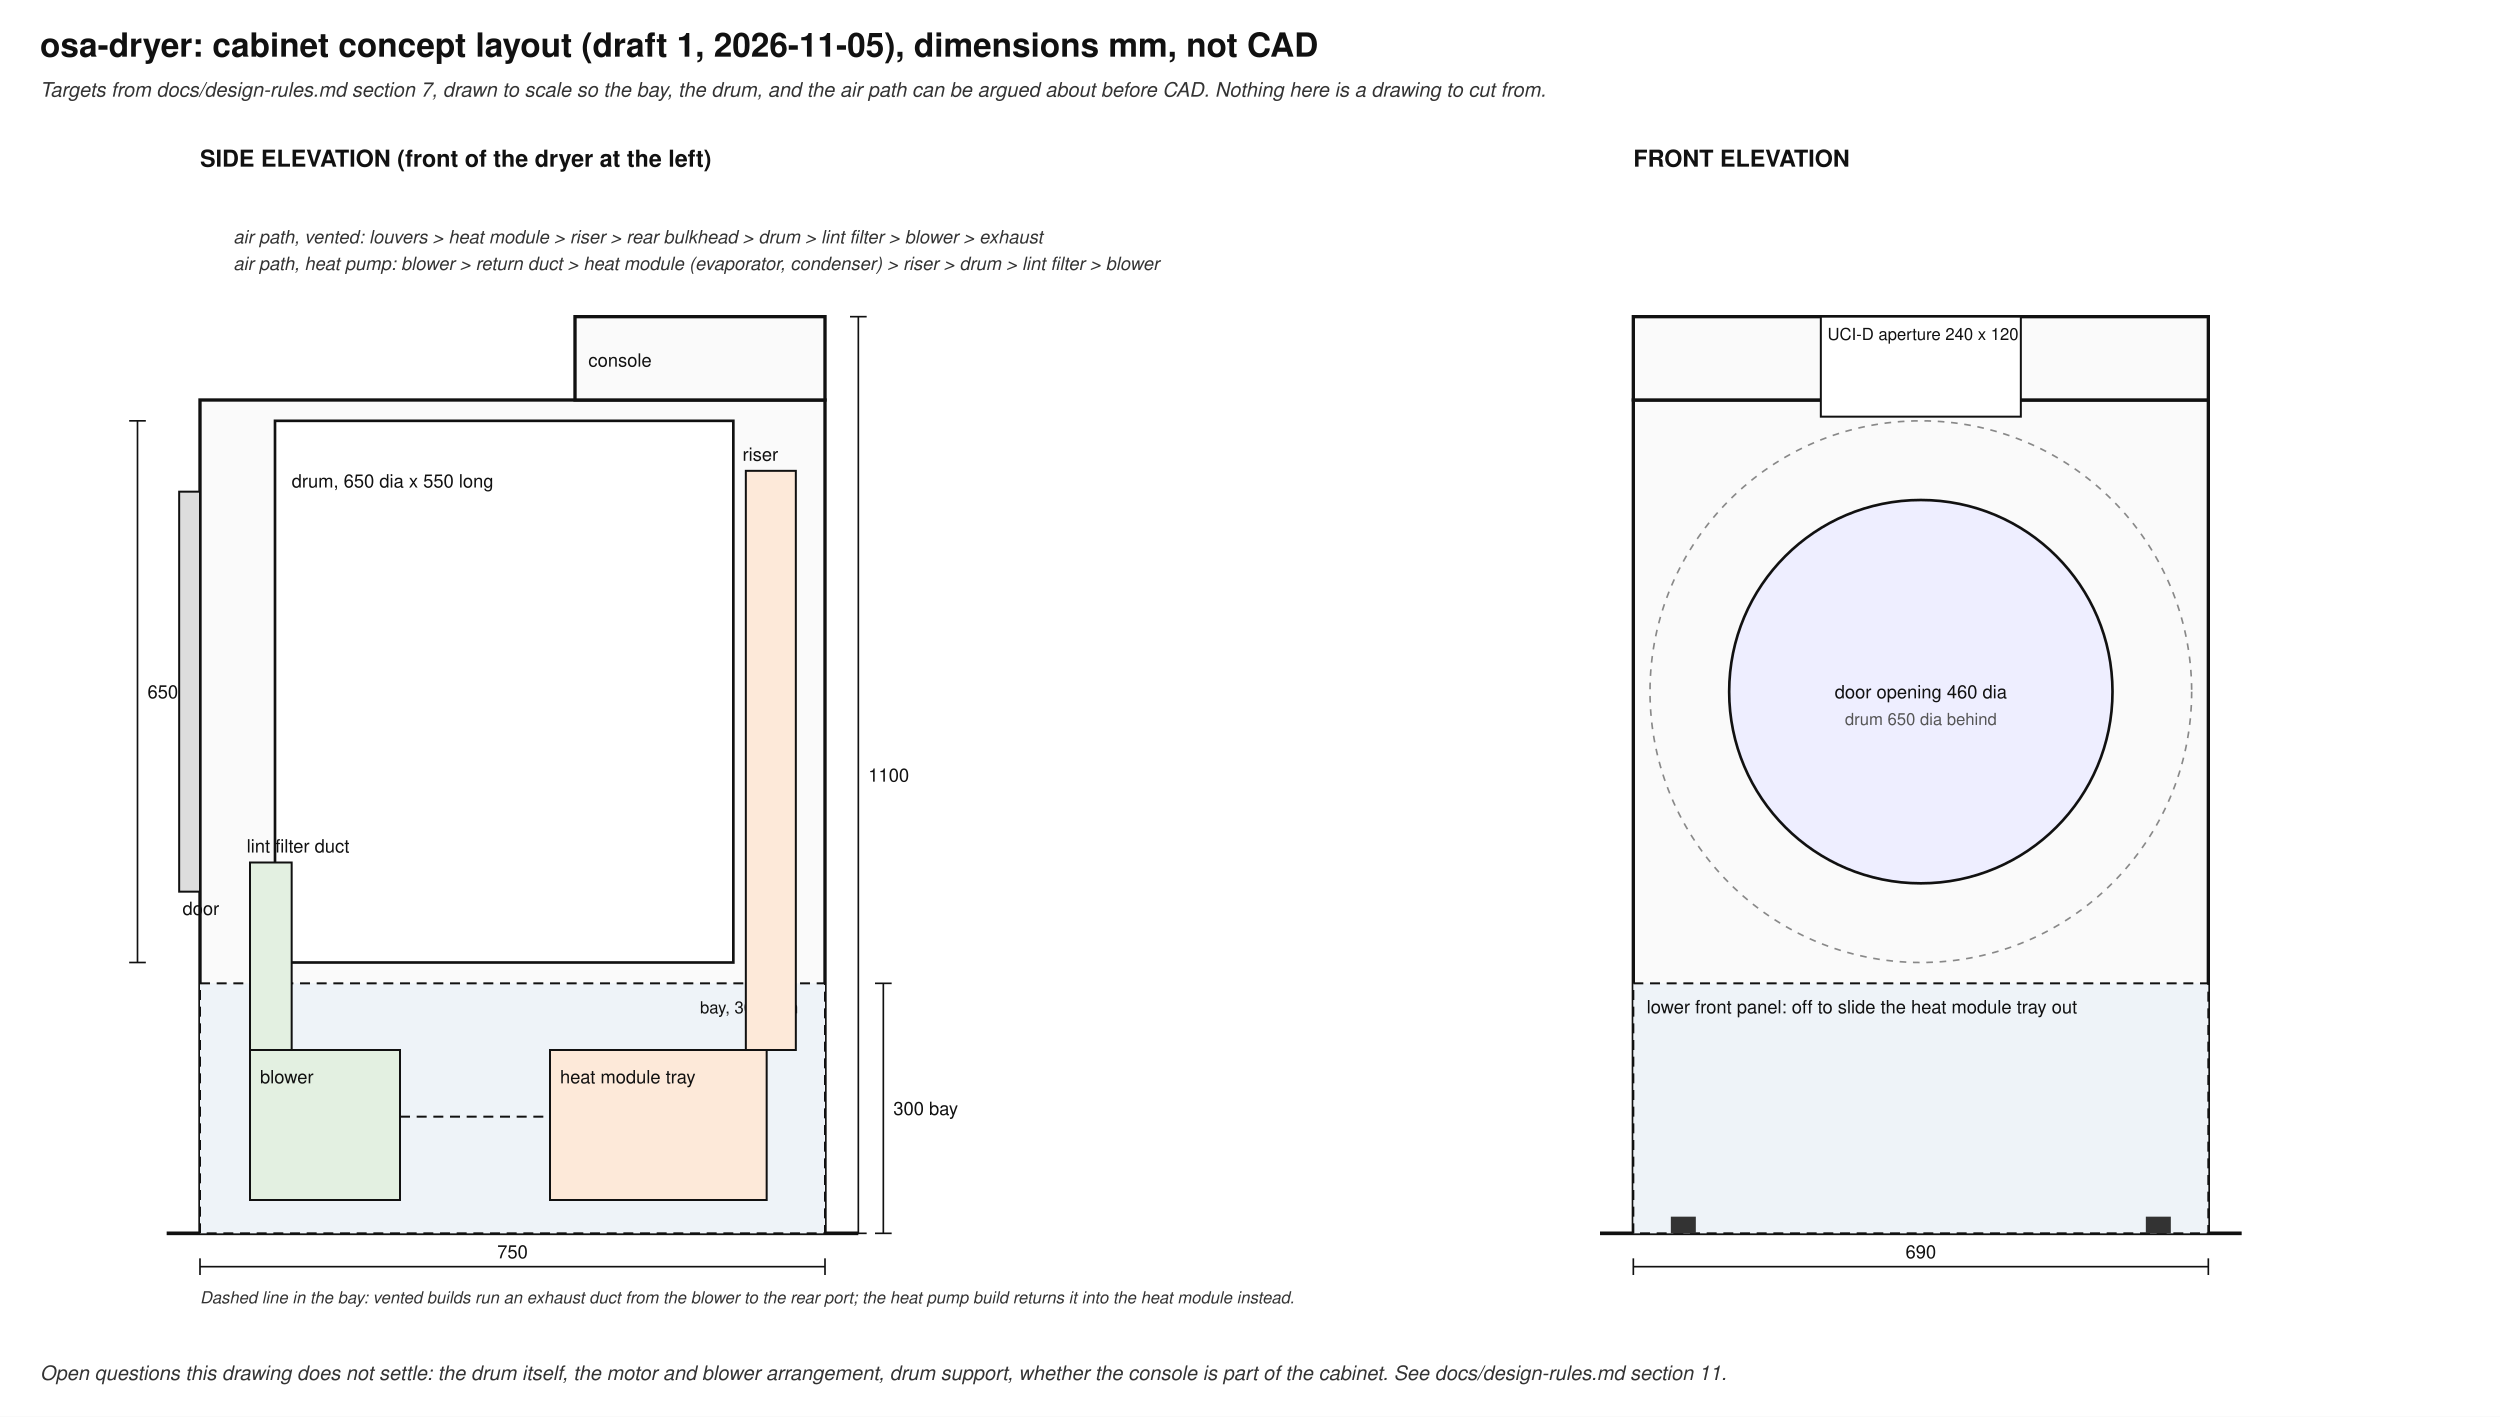
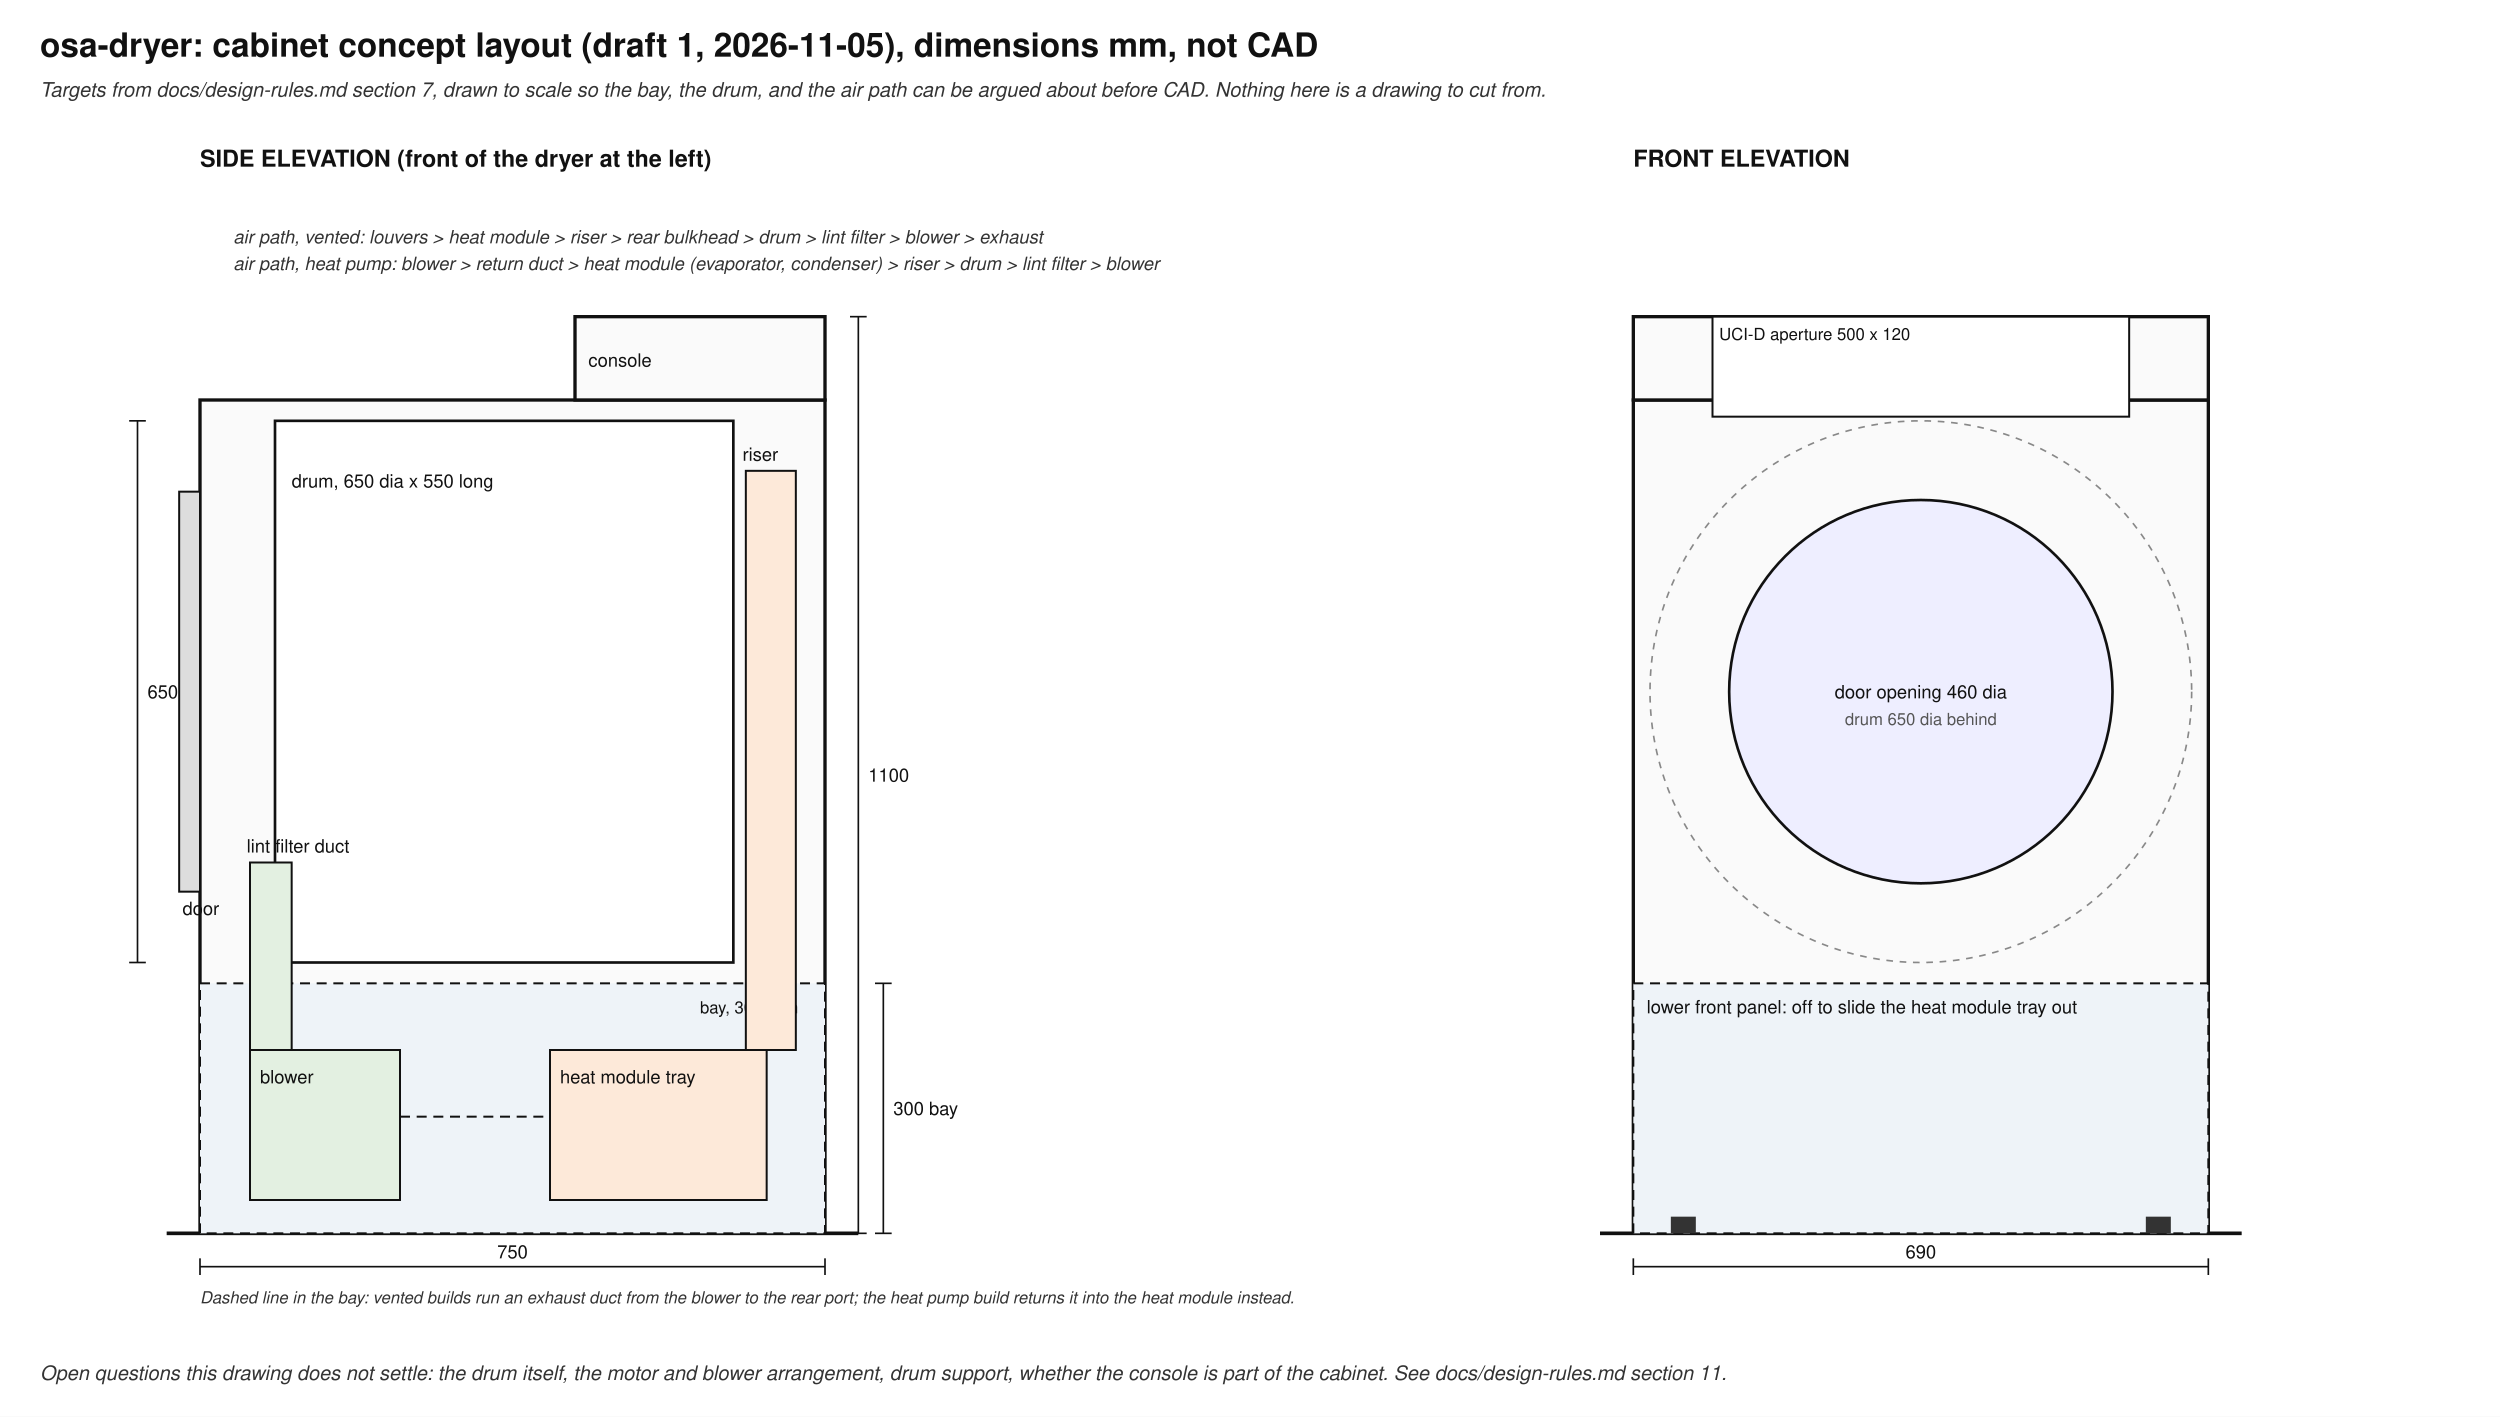
<svg xmlns="http://www.w3.org/2000/svg" width="1500" height="850" viewBox="0 0 1500 850">
  <rect x="0" y="0" width="1500" height="850" fill="#ffffff" />
  <text x="24" y="34" font-family="Helvetica, Arial, sans-serif" font-size="20" text-anchor="start" fill="#111" font-weight="bold">
    <tspan x="24" dy="0">osa-dryer: cabinet concept layout (draft 1, 2026-11-05), dimensions mm, not CAD</tspan>
  </text>
  <text x="24" y="58" font-family="Helvetica, Arial, sans-serif" font-size="12" text-anchor="start" fill="#333" font-style="italic">
    <tspan x="24" dy="0">Targets from docs/design-rules.md section 7, drawn to scale so the bay, the drum, and the air path can be argued about before CAD. Nothing here is a drawing to cut from.</tspan>
  </text>
  <text x="120" y="100" font-family="Helvetica, Arial, sans-serif" font-size="14" text-anchor="start" fill="#111" font-weight="bold">
    <tspan x="120" dy="0">SIDE ELEVATION (front of the dryer at the left)</tspan>
  </text>
  <line x1="100" y1="740" x2="515.0" y2="740" stroke="#111" stroke-width="2.2" />
  <rect x="120.0" y="240.0" width="375.0" height="500.0" fill="#fafafa" stroke="#111" stroke-width="2" />
  <rect x="345.0" y="190.0" width="150.0" height="50.0" fill="#fafafa" stroke="#111" stroke-width="2" />
  <text x="353.0" y="220.0" font-family="Helvetica, Arial, sans-serif" font-size="11" text-anchor="start" fill="#111">
    <tspan x="353.0" dy="0">console</tspan>
  </text>
  <rect x="120.0" y="590.0" width="375.0" height="150.0" fill="#eef3f8" stroke="#111" stroke-width="1.2" stroke-dasharray="6,4" />
  <text x="420.0" y="608.0" font-family="Helvetica, Arial, sans-serif" font-size="10" text-anchor="start" fill="#111">
    <tspan x="420.0" dy="0">bay, 300 high</tspan>
  </text>
  <rect x="165.0" y="252.5" width="275.0" height="325.0" fill="#fff" stroke="#111" stroke-width="1.6" />
  <text x="175.0" y="292.5" font-family="Helvetica, Arial, sans-serif" font-size="11" text-anchor="start" fill="#111">
    <tspan x="175.0" dy="0">drum, 650 dia x 550 long</tspan>
  </text>
  <rect x="107.5" y="295.0" width="12.5" height="240.0" fill="#ddd" stroke="#111" stroke-width="1.2" />
  <text x="109.5" y="549.0" font-family="Helvetica, Arial, sans-serif" font-size="11" text-anchor="start" fill="#111">
    <tspan x="109.5" dy="0">door</tspan>
  </text>
  <rect x="330.0" y="630.0" width="130.0" height="90.0" fill="#fde9d9" stroke="#111" stroke-width="1.2" />
  <text x="336.0" y="650.0" font-family="Helvetica, Arial, sans-serif" font-size="11" text-anchor="start" fill="#111">
    <tspan x="336.0" dy="0">heat module tray</tspan>
  </text>
  <rect x="150.0" y="630.0" width="90.0" height="90.0" fill="#e3f0e1" stroke="#111" stroke-width="1.2" />
  <text x="156.0" y="650.0" font-family="Helvetica, Arial, sans-serif" font-size="11" text-anchor="start" fill="#111">
    <tspan x="156.0" dy="0">blower</tspan>
  </text>
  <rect x="447.5" y="282.5" width="30.0" height="347.5" fill="#fde9d9" stroke="#111" stroke-width="1.2" />
  <text x="445.5" y="276.5" font-family="Helvetica, Arial, sans-serif" font-size="11" text-anchor="start" fill="#111">
    <tspan x="445.5" dy="0">riser</tspan>
  </text>
  <rect x="150.0" y="517.5" width="25.0" height="112.5" fill="#e3f0e1" stroke="#111" stroke-width="1.2" />
  <text x="148.0" y="511.5" font-family="Helvetica, Arial, sans-serif" font-size="11" text-anchor="start" fill="#111">
    <tspan x="148.0" dy="0">lint filter duct</tspan>
  </text>
  <line x1="240.0" y1="670.0" x2="330.0" y2="670.0" stroke="#111" stroke-width="1.2" stroke-dasharray="6,4" />
  <text x="120" y="782" font-family="Helvetica, Arial, sans-serif" font-size="10" text-anchor="start" fill="#333" font-style="italic">
    <tspan x="120" dy="0">Dashed line in the bay: vented builds run an exhaust duct from the blower to the rear port; the heat pump build returns it into the heat module instead.</tspan>
  </text>
  <text x="140" y="146.0" font-family="Helvetica, Arial, sans-serif" font-size="11" text-anchor="start" fill="#333" font-style="italic">
    <tspan x="140" dy="0">air path, vented: louvers &gt; heat module &gt; riser &gt; rear bulkhead &gt; drum &gt; lint filter &gt; blower &gt; exhaust</tspan>
  </text>
  <text x="140" y="162.0" font-family="Helvetica, Arial, sans-serif" font-size="11" text-anchor="start" fill="#333" font-style="italic">
    <tspan x="140" dy="0">air path, heat pump: blower &gt; return duct &gt; heat module (evaporator, condenser) &gt; riser &gt; drum &gt; lint filter &gt; blower</tspan>
  </text>
  <line x1="120.0" y1="760.0" x2="495.0" y2="760.0" stroke="#111" stroke-width="1" />
  <line x1="120.0" y1="755.0" x2="120.0" y2="765.0" stroke="#111" stroke-width="1" />
  <line x1="495.0" y1="755.0" x2="495.0" y2="765.0" stroke="#111" stroke-width="1" />
  <text x="307.5" y="755.0" font-family="Helvetica, Arial, sans-serif" font-size="11" text-anchor="middle" fill="#111">
    <tspan x="307.5" dy="0">750</tspan>
  </text>
  <line x1="515.0" y1="740.0" x2="515.0" y2="190.0" stroke="#111" stroke-width="1" />
  <line x1="510.0" y1="740.0" x2="520.0" y2="740.0" stroke="#111" stroke-width="1" />
  <line x1="510.0" y1="190.0" x2="520.0" y2="190.0" stroke="#111" stroke-width="1" />
  <text x="521.0" y="469.0" font-family="Helvetica, Arial, sans-serif" font-size="11" fill="#111">1100</text>
  <line x1="530.0" y1="740.0" x2="530.0" y2="590.0" stroke="#111" stroke-width="1" />
  <line x1="525.0" y1="740.0" x2="535.0" y2="740.0" stroke="#111" stroke-width="1" />
  <line x1="525.0" y1="590.0" x2="535.0" y2="590.0" stroke="#111" stroke-width="1" />
  <text x="536.0" y="669.0" font-family="Helvetica, Arial, sans-serif" font-size="11" fill="#111">300 bay</text>
  <line x1="82.5" y1="577.5" x2="82.5" y2="252.5" stroke="#111" stroke-width="1" />
  <line x1="77.5" y1="577.5" x2="87.5" y2="577.5" stroke="#111" stroke-width="1" />
  <line x1="77.5" y1="252.5" x2="87.5" y2="252.5" stroke="#111" stroke-width="1" />
  <text x="88.5" y="419.0" font-family="Helvetica, Arial, sans-serif" font-size="11" fill="#111">650</text>
  <text x="980" y="100" font-family="Helvetica, Arial, sans-serif" font-size="14" text-anchor="start" fill="#111" font-weight="bold">
    <tspan x="980" dy="0">FRONT ELEVATION</tspan>
  </text>
  <line x1="960" y1="740" x2="1345.0" y2="740" stroke="#111" stroke-width="2.2" />
  <rect x="980.0" y="240.0" width="345.0" height="500.0" fill="#fafafa" stroke="#111" stroke-width="2" />
  <rect x="980.0" y="190.0" width="345.0" height="50.0" fill="#fafafa" stroke="#111" stroke-width="2" />
-   <rect x="1092.5" y="190.0" width="120.0" height="60.0" fill="#fff" stroke="#111" stroke-width="1.2" />
-   <text x="1096.5" y="204.0" font-family="Helvetica, Arial, sans-serif" font-size="10" text-anchor="start" fill="#111">
-     <tspan x="1096.5" dy="0">UCI-D aperture 240 x 120</tspan>
+   <rect x="1027.5" y="190.0" width="250.0" height="60.0" fill="#fff" stroke="#111" stroke-width="1.2" />
+   <text x="1031.5" y="204.0" font-family="Helvetica, Arial, sans-serif" font-size="10" text-anchor="start" fill="#111">
+     <tspan x="1031.5" dy="0">UCI-D aperture 500 x 120</tspan>
  </text>
  <circle cx="1152.5" cy="415.0" r="115.0" fill="#eef" stroke="#111" stroke-width="1.6" />
  <circle cx="1152.5" cy="415.0" r="162.5" fill="none" stroke="#888" stroke-width="1" stroke-dasharray="4,4" />
  <text x="1152.5" y="419.0" font-family="Helvetica, Arial, sans-serif" font-size="11" text-anchor="middle" fill="#111">
    <tspan x="1152.5" dy="0">door opening 460 dia</tspan>
  </text>
  <text x="1152.5" y="435.0" font-family="Helvetica, Arial, sans-serif" font-size="10" text-anchor="middle" fill="#555">
    <tspan x="1152.5" dy="0">drum 650 dia behind</tspan>
  </text>
  <rect x="980.0" y="590.0" width="345.0" height="150.0" fill="#eef3f8" stroke="#111" stroke-width="1.2" stroke-dasharray="6,4" />
  <text x="988.0" y="608.0" font-family="Helvetica, Arial, sans-serif" font-size="11" text-anchor="start" fill="#111">
    <tspan x="988.0" dy="0">lower front panel: off to slide the heat module tray out</tspan>
  </text>
  <rect x="1002.5" y="730.0" width="15.0" height="10" fill="#333" />
  <rect x="1287.5" y="730.0" width="15.0" height="10" fill="#333" />
  <line x1="980.0" y1="760.0" x2="1325.0" y2="760.0" stroke="#111" stroke-width="1" />
  <line x1="980.0" y1="755.0" x2="980.0" y2="765.0" stroke="#111" stroke-width="1" />
  <line x1="1325.0" y1="755.0" x2="1325.0" y2="765.0" stroke="#111" stroke-width="1" />
  <text x="1152.5" y="755.0" font-family="Helvetica, Arial, sans-serif" font-size="11" text-anchor="middle" fill="#111">
    <tspan x="1152.5" dy="0">690</tspan>
  </text>
  <text x="24" y="828" font-family="Helvetica, Arial, sans-serif" font-size="12" text-anchor="start" fill="#333" font-style="italic">
    <tspan x="24" dy="0">Open questions this drawing does not settle: the drum itself, the motor and blower arrangement, drum support, whether the console is part of the cabinet. See docs/design-rules.md section 11.</tspan>
  </text>
</svg>
